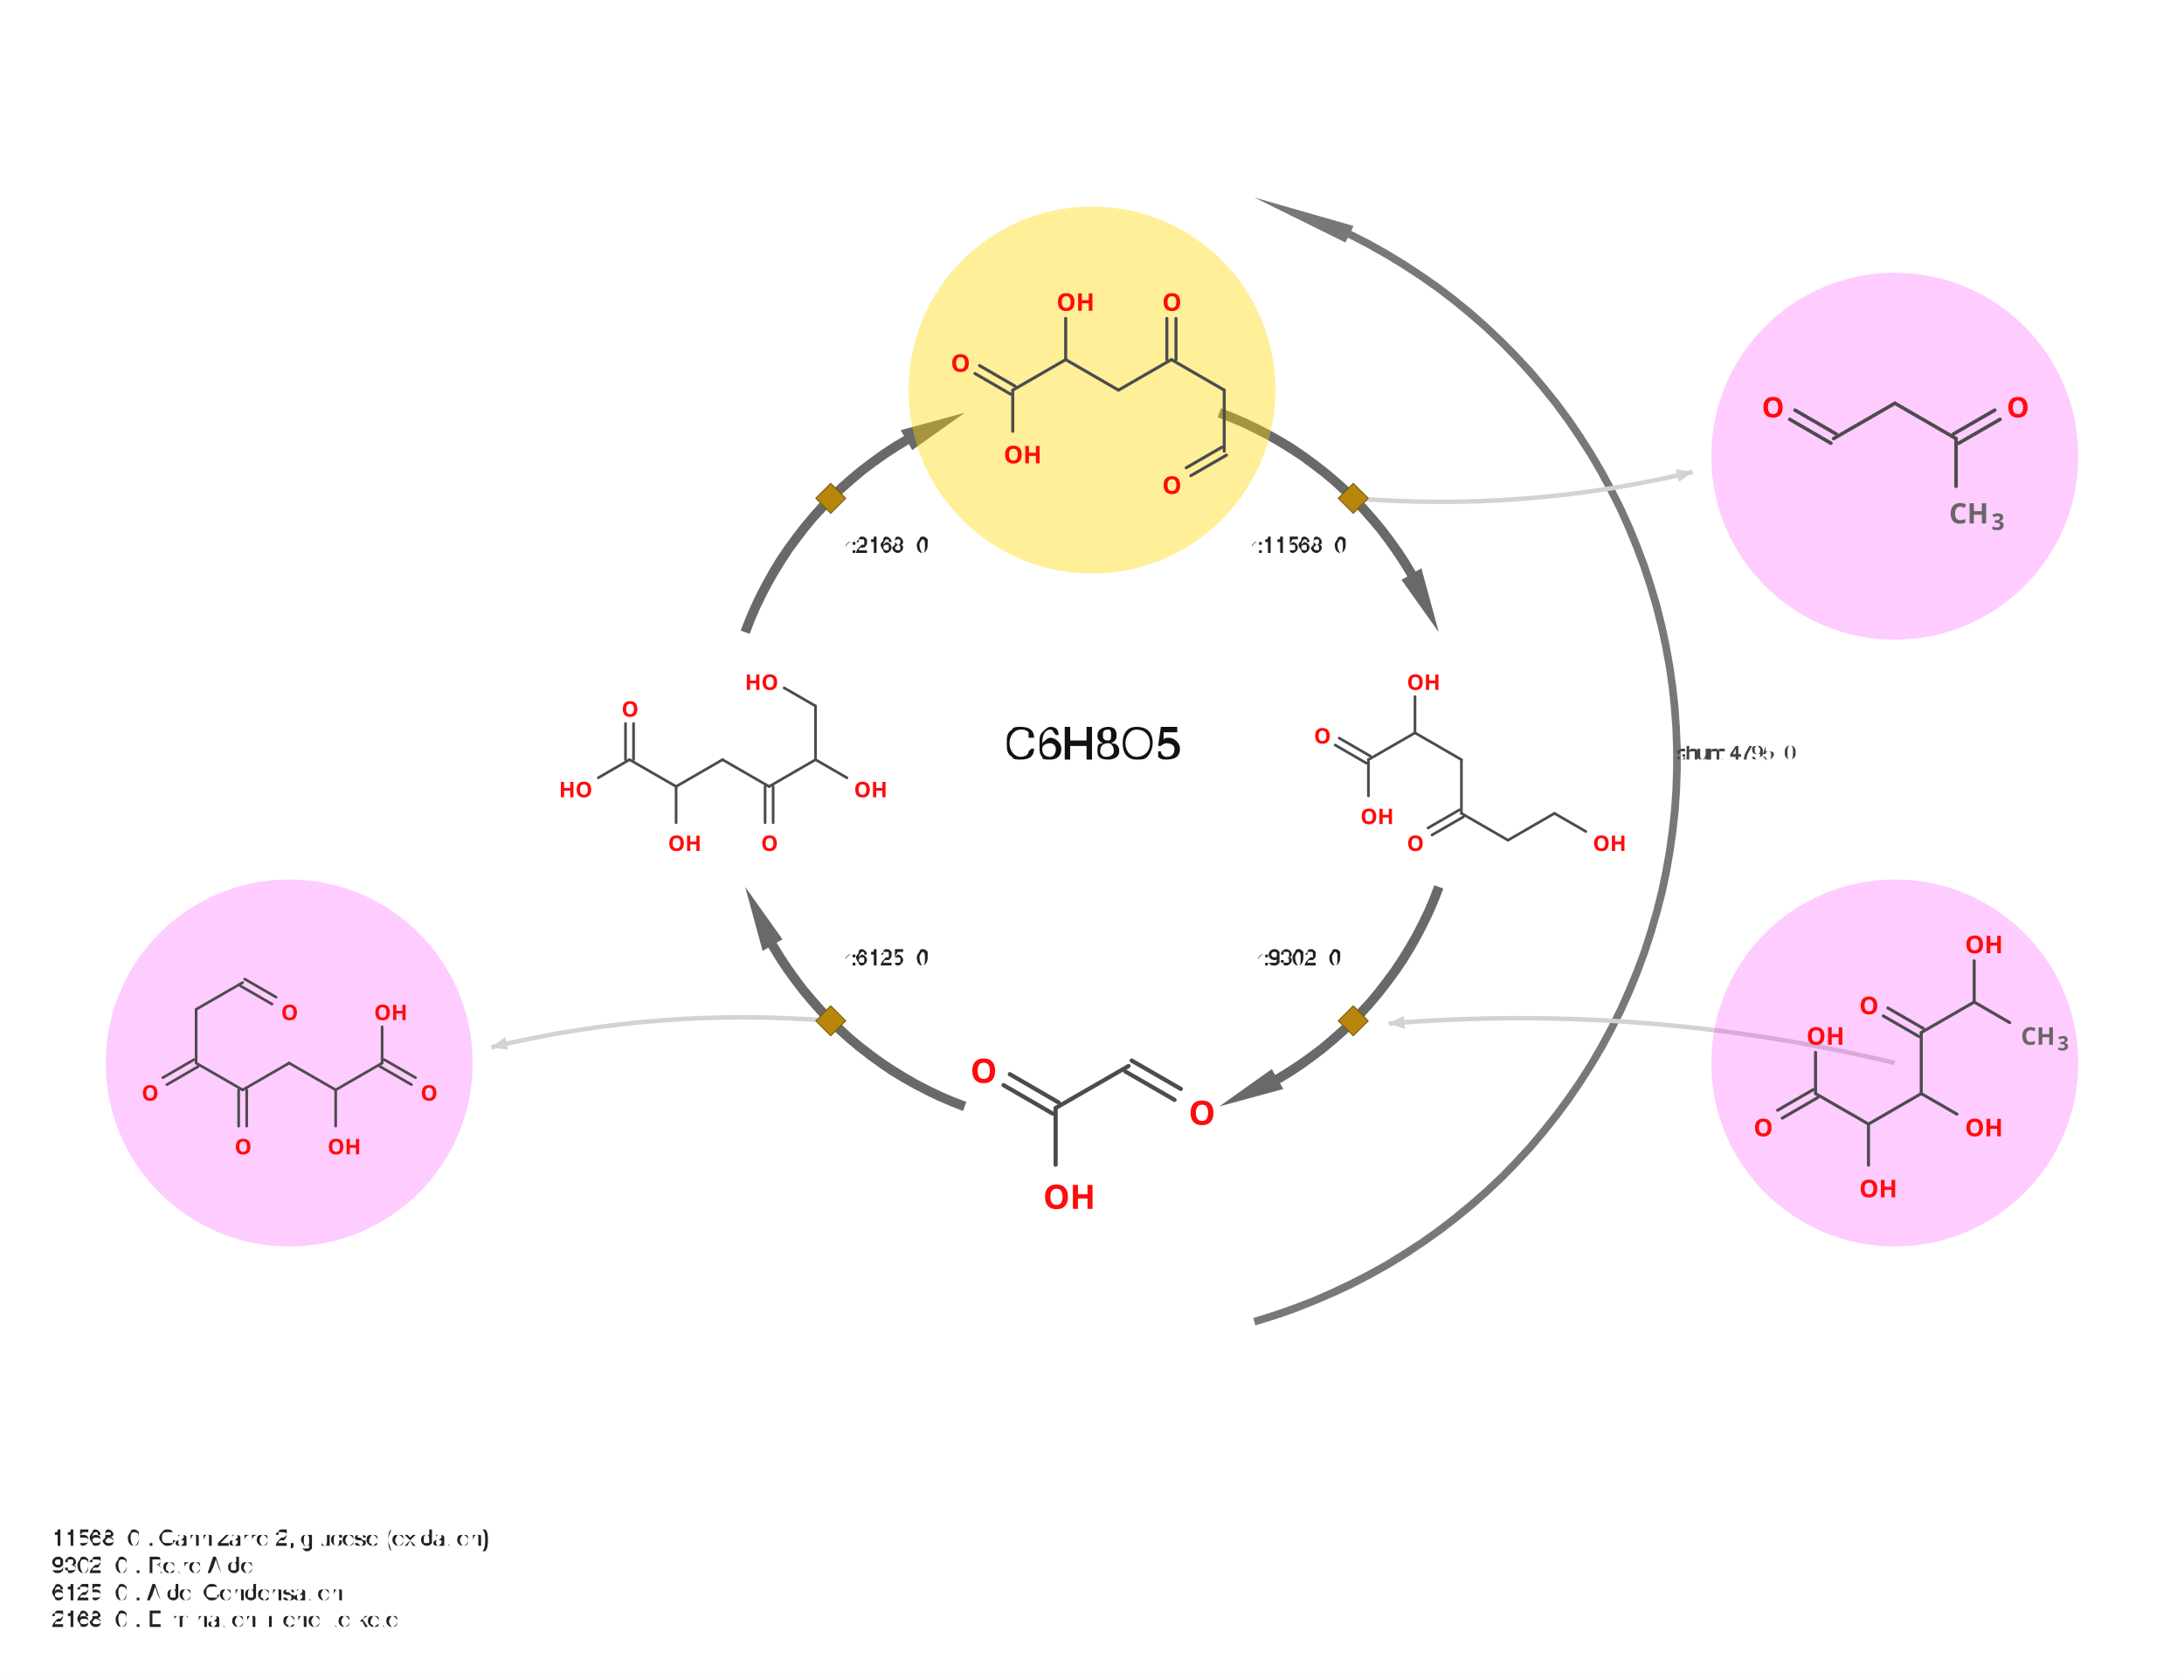
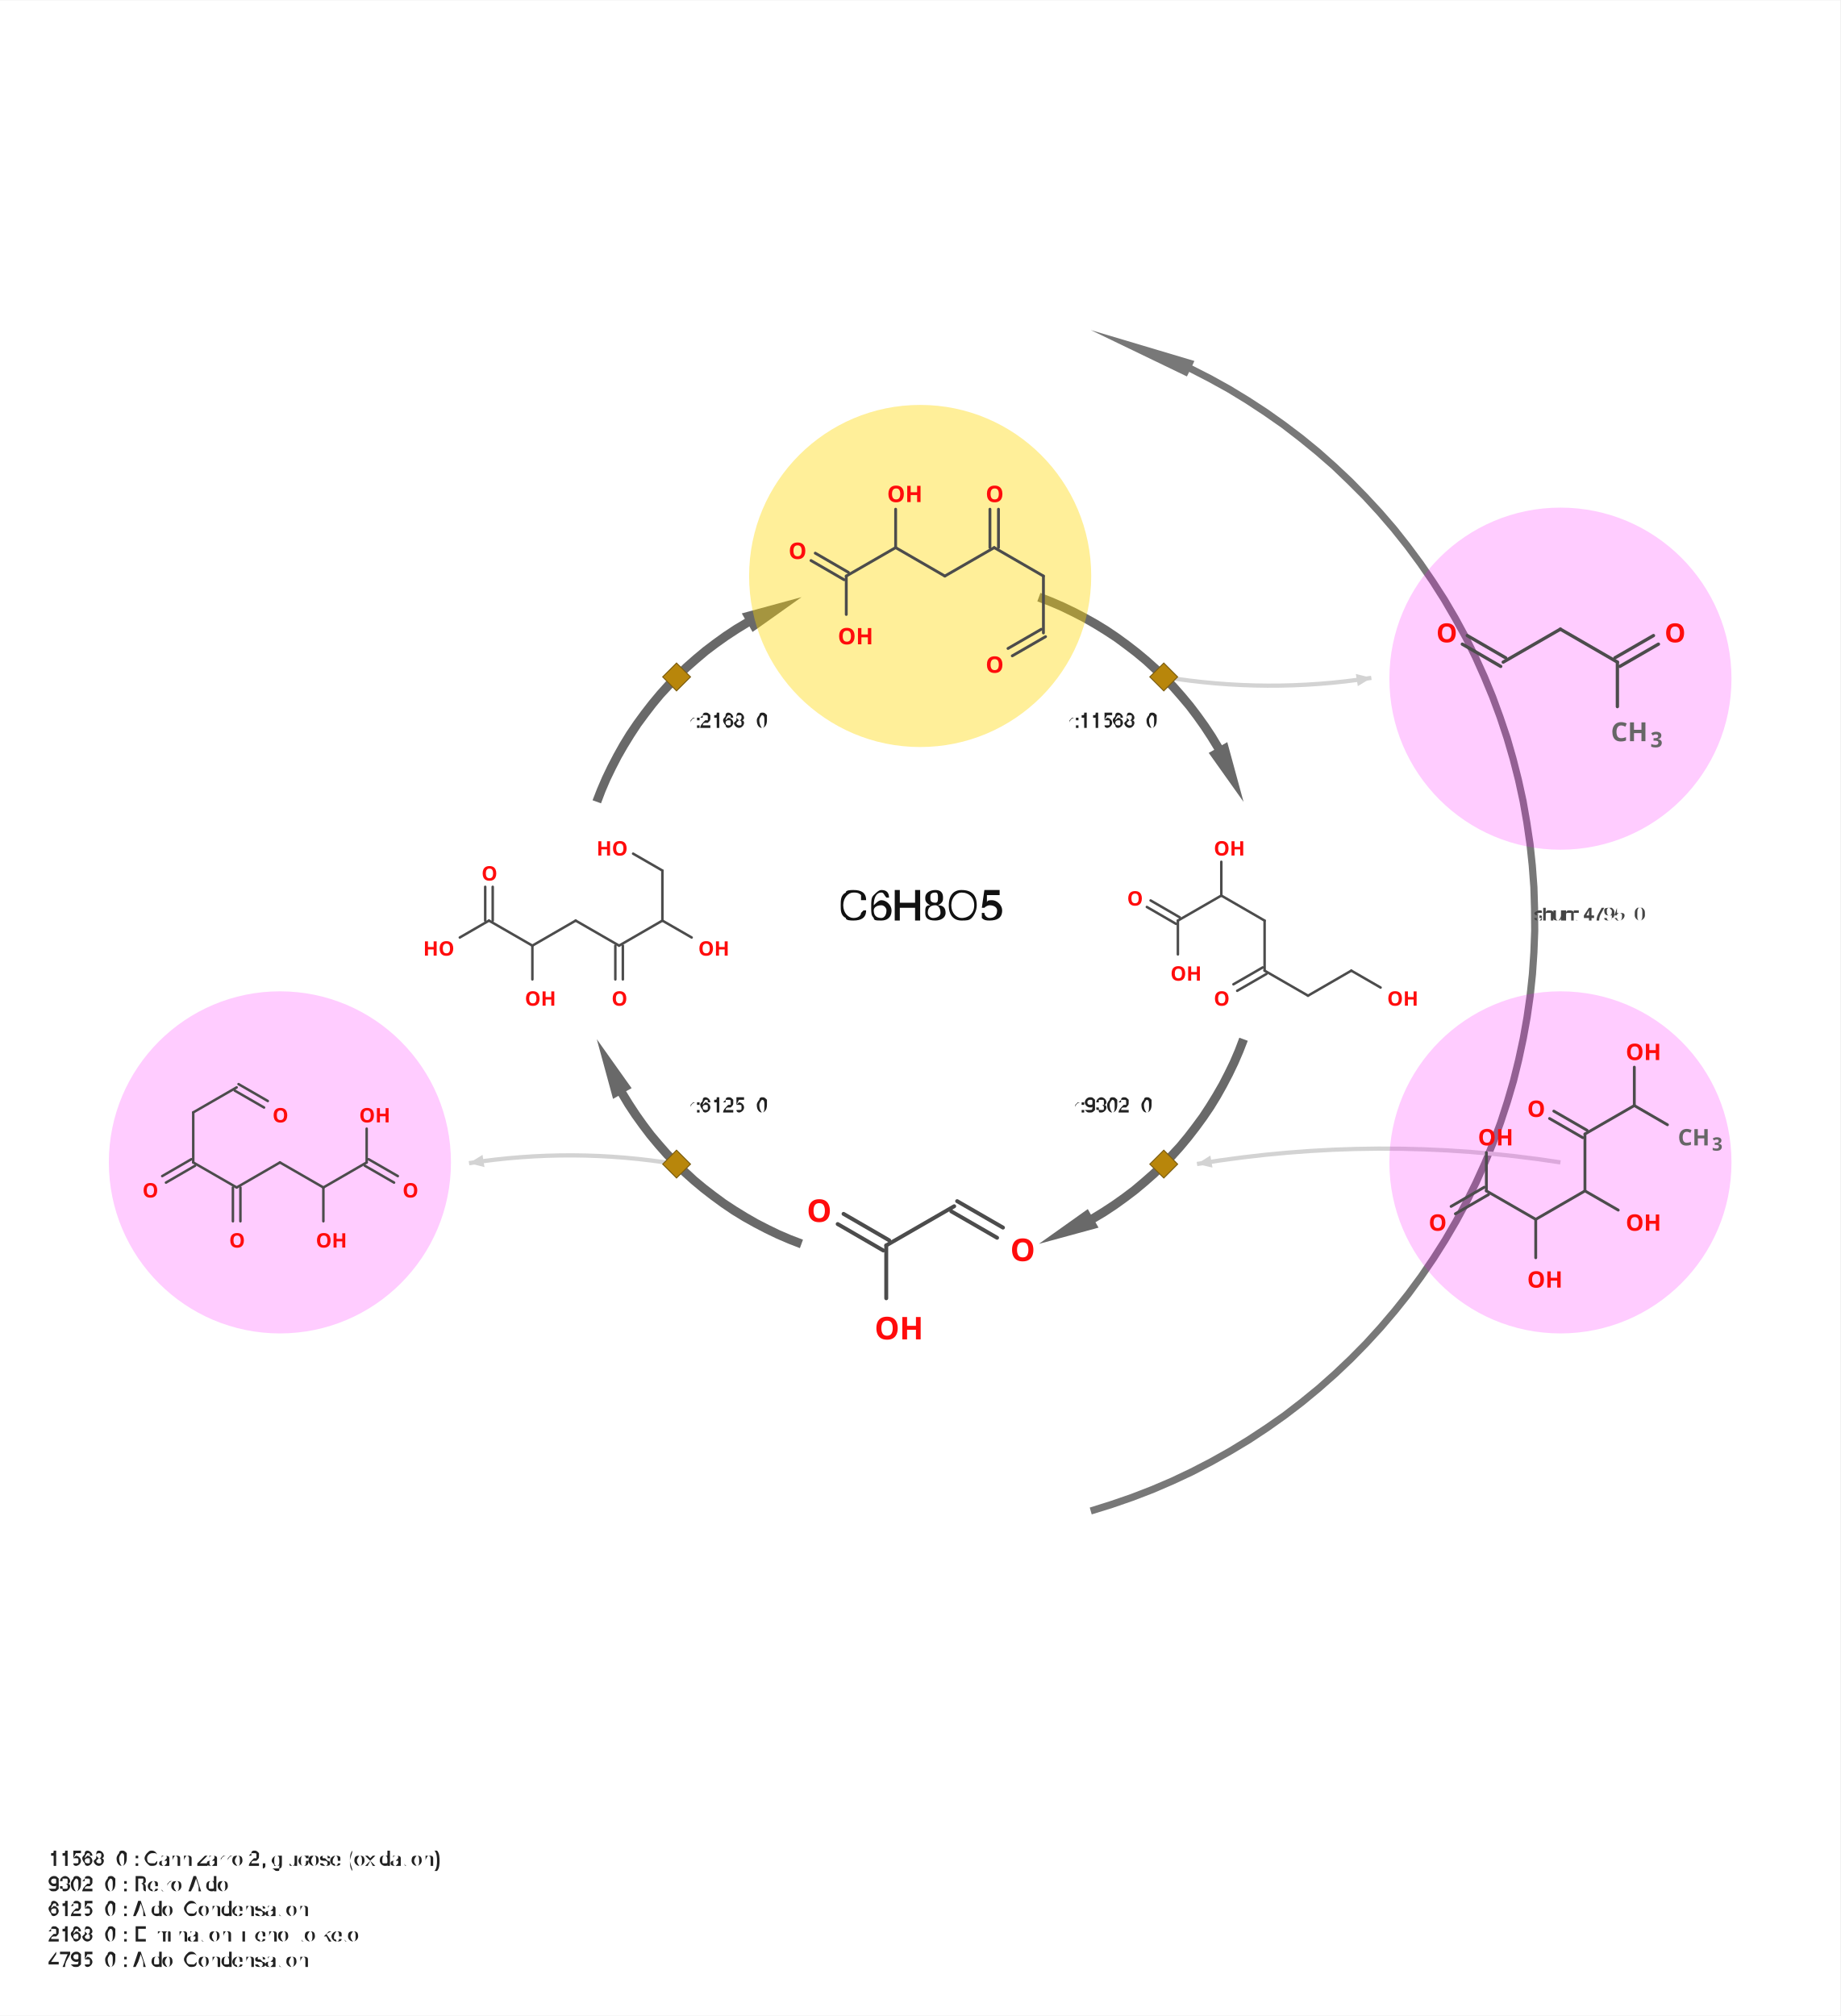
- <svg xmlns="http://www.w3.org/2000/svg" width="1100" height="846" viewBox="0 0 1100.00 846.05">
+ <svg xmlns="http://www.w3.org/2000/svg" width="1100" height="1205" viewBox="0 0 1100.00 1204.58">
  <rect width="100%" height="100%" fill="white" />
-   <g transform="scale(87.9215) translate(6.2556,4.3514)">
+   <g transform="scale(97.2801) translate(5.6538,5.6538)">
    <path d="M0.739,-2.013 L0.811,-1.985 L0.883,-1.954 L0.954,-1.92 L1.023,-1.884 L1.091,-1.846 L1.158,-1.805 L1.223,-1.761 L1.286,-1.715 L1.348,-1.667 L1.408,-1.617 L1.466,-1.565 L1.522,-1.51 L1.576,-1.454 L1.628,-1.395 L1.678,-1.335 L1.725,-1.273 L1.771,-1.209 L1.814,-1.144 L1.854,-1.077 L1.887,-1.096 L1.987,-0.729 L1.773,-1.03 L1.807,-1.049 L1.767,-1.114 L1.725,-1.178 L1.681,-1.24 L1.635,-1.301 L1.586,-1.359 L1.536,-1.416 L1.483,-1.471 L1.428,-1.524 L1.372,-1.576 L1.313,-1.625 L1.253,-1.671 L1.192,-1.716 L1.128,-1.758 L1.063,-1.798 L0.997,-1.836 L0.929,-1.871 L0.861,-1.904 L0.791,-1.934 L0.72,-1.961 Z" fill="#696969" opacity="1.0" stroke="none" stroke-width="0" />
    <path d="M2.013,0.739 L1.985,0.811 L1.954,0.883 L1.92,0.954 L1.884,1.023 L1.846,1.091 L1.805,1.158 L1.761,1.223 L1.715,1.286 L1.667,1.348 L1.617,1.408 L1.565,1.466 L1.51,1.522 L1.454,1.576 L1.395,1.628 L1.335,1.678 L1.273,1.725 L1.209,1.771 L1.144,1.814 L1.077,1.854 L1.096,1.887 L0.729,1.987 L1.03,1.773 L1.049,1.807 L1.114,1.767 L1.178,1.725 L1.24,1.681 L1.301,1.635 L1.359,1.586 L1.416,1.536 L1.471,1.483 L1.524,1.428 L1.576,1.372 L1.625,1.313 L1.671,1.253 L1.716,1.192 L1.758,1.128 L1.798,1.063 L1.836,0.997 L1.871,0.929 L1.904,0.861 L1.934,0.791 L1.961,0.72 Z" fill="#696969" opacity="1.0" stroke="none" stroke-width="0" />
    <path d="M-0.739,2.013 L-0.811,1.985 L-0.883,1.954 L-0.954,1.92 L-1.023,1.884 L-1.091,1.846 L-1.158,1.805 L-1.223,1.761 L-1.286,1.715 L-1.348,1.667 L-1.408,1.617 L-1.466,1.565 L-1.522,1.51 L-1.576,1.454 L-1.628,1.395 L-1.678,1.335 L-1.725,1.273 L-1.771,1.209 L-1.814,1.144 L-1.854,1.077 L-1.887,1.096 L-1.987,0.729 L-1.773,1.03 L-1.807,1.049 L-1.767,1.114 L-1.725,1.178 L-1.681,1.24 L-1.635,1.301 L-1.586,1.359 L-1.536,1.416 L-1.483,1.471 L-1.428,1.524 L-1.372,1.576 L-1.313,1.625 L-1.253,1.671 L-1.192,1.716 L-1.128,1.758 L-1.063,1.798 L-0.997,1.836 L-0.929,1.871 L-0.861,1.904 L-0.791,1.934 L-0.72,1.961 Z" fill="#696969" opacity="1.0" stroke="none" stroke-width="0" />
    <path d="M-2.013,-0.739 L-1.985,-0.811 L-1.954,-0.883 L-1.92,-0.954 L-1.884,-1.023 L-1.846,-1.091 L-1.805,-1.158 L-1.761,-1.223 L-1.715,-1.286 L-1.667,-1.348 L-1.617,-1.408 L-1.565,-1.466 L-1.51,-1.522 L-1.454,-1.576 L-1.395,-1.628 L-1.335,-1.678 L-1.273,-1.725 L-1.209,-1.771 L-1.144,-1.814 L-1.077,-1.854 L-1.096,-1.887 L-0.729,-1.987 L-1.03,-1.773 L-1.049,-1.807 L-1.114,-1.767 L-1.178,-1.725 L-1.24,-1.681 L-1.301,-1.635 L-1.359,-1.586 L-1.416,-1.536 L-1.471,-1.483 L-1.524,-1.428 L-1.576,-1.372 L-1.625,-1.313 L-1.671,-1.253 L-1.716,-1.192 L-1.758,-1.128 L-1.798,-1.063 L-1.836,-0.997 L-1.871,-0.929 L-1.904,-0.861 L-1.934,-0.791 L-1.961,-0.72 Z" fill="#696969" opacity="1.0" stroke="none" stroke-width="0" />
-     <path d="M0.936,3.241 L1.05,3.206 L1.163,3.167 L1.274,3.123 L1.384,3.076 L1.492,3.026 L1.598,2.971 L1.702,2.913 L1.804,2.851 L1.903,2.785 L2.001,2.716 L2.095,2.644 L2.188,2.568 L2.277,2.489 L2.364,2.407 L2.447,2.322 L2.528,2.234 L2.605,2.143 L2.679,2.05 L2.75,1.954 L2.817,1.855 L2.881,1.754 L2.942,1.651 L2.998,1.546 L3.051,1.44 L3.1,1.331 L3.145,1.22 L3.186,1.108 L3.223,0.995 L3.256,0.88 L3.286,0.765 L3.311,0.648 L3.331,0.531 L3.348,0.413 L3.361,0.294 L3.369,0.175 L3.373,0.056 L3.373,-0.064 L3.368,-0.183 L3.36,-0.302 L3.347,-0.42 L3.33,-0.538 L3.309,-0.656 L3.284,-0.772 L3.255,-0.888 L3.221,-1.002 L3.184,-1.116 L3.142,-1.228 L3.097,-1.338 L3.048,-1.446 L2.994,-1.553 L2.938,-1.658 L2.877,-1.761 L2.813,-1.862 L2.746,-1.96 L2.675,-2.056 L2.6,-2.149 L2.523,-2.24 L2.442,-2.327 L2.358,-2.412 L2.271,-2.494 L2.182,-2.573 L2.09,-2.648 L1.995,-2.721 L1.897,-2.789 L1.797,-2.855 L1.695,-2.917 L1.591,-2.975 L1.485,-3.029 L1.498,-3.057 L0.93,-3.22 L1.452,-2.962 L1.466,-2.99 L1.57,-2.936 L1.673,-2.878 L1.774,-2.817 L1.872,-2.753 L1.969,-2.685 L2.062,-2.614 L2.153,-2.539 L2.242,-2.462 L2.327,-2.381 L2.41,-2.297 L2.49,-2.21 L2.566,-2.121 L2.64,-2.029 L2.71,-1.934 L2.776,-1.837 L2.84,-1.738 L2.899,-1.637 L2.955,-1.533 L3.008,-1.428 L3.056,-1.32 L3.101,-1.211 L3.142,-1.101 L3.179,-0.989 L3.212,-0.876 L3.241,-0.762 L3.266,-0.647 L3.287,-0.531 L3.304,-0.415 L3.316,-0.298 L3.325,-0.18 L3.329,-0.063 L3.329,0.055 L3.325,0.173 L3.317,0.29 L3.304,0.407 L3.288,0.524 L3.267,0.64 L3.243,0.755 L3.214,0.869 L3.181,0.982 L3.145,1.094 L3.104,1.204 L3.059,1.313 L3.011,1.421 L2.959,1.526 L2.903,1.63 L2.844,1.732 L2.781,1.831 L2.714,1.928 L2.644,2.023 L2.571,2.115 L2.495,2.205 L2.415,2.292 L2.333,2.376 L2.247,2.457 L2.159,2.534 L2.068,2.609 L1.975,2.681 L1.879,2.749 L1.78,2.813 L1.68,2.875 L1.577,2.932 L1.472,2.986 L1.366,3.036 L1.258,3.083 L1.148,3.125 L1.037,3.164 L0.924,3.199 Z" fill="#696969" opacity="0.9" />
-     <text x="3.691" y="-0" font-family="Helvetica, Arial, sans-serif" font-size="0.113" text-anchor="middle" fill="#444" font-weight="normal">shunt 4795_0</text>
-     <path d="M1.497,-1.497 Q2.481,-1.417 3.441,-1.648" fill="none" stroke="#d3d3d3" stroke-width="0.026" />
-     <path d="M3.441,-1.648 L3.362,-1.59 L3.345,-1.663 Z" fill="#d3d3d3" />
-     <circle cx="4.599" cy="-1.738" r="1.051" fill="#ff00ff" fill-opacity="0.2" stroke="none" />
-     <svg x="3.493" y="-2.844" width="2.213" height="2.213" viewBox="0 0 100 100" preserveAspectRatio="xMidYMid meet">
+     <path d="M1.054,3.649 L1.183,3.609 L1.31,3.565 L1.435,3.517 L1.558,3.464 L1.68,3.407 L1.799,3.345 L1.916,3.279 L2.031,3.21 L2.143,3.136 L2.253,3.058 L2.359,2.977 L2.463,2.891 L2.564,2.802 L2.661,2.71 L2.755,2.614 L2.846,2.515 L2.933,2.413 L3.017,2.308 L3.096,2.2 L3.172,2.089 L3.244,1.975 L3.312,1.859 L3.376,1.741 L3.435,1.621 L3.49,1.498 L3.541,1.374 L3.587,1.248 L3.629,1.12 L3.667,0.991 L3.699,0.861 L3.727,0.73 L3.751,0.598 L3.77,0.465 L3.784,0.331 L3.793,0.197 L3.798,0.063 L3.797,-0.071 L3.793,-0.206 L3.783,-0.34 L3.769,-0.473 L3.749,-0.606 L3.726,-0.738 L3.697,-0.87 L3.664,-1 L3.627,-1.129 L3.584,-1.256 L3.538,-1.382 L3.487,-1.506 L3.431,-1.629 L3.372,-1.749 L3.308,-1.867 L3.24,-1.983 L3.167,-2.096 L3.091,-2.207 L3.011,-2.315 L2.928,-2.42 L2.84,-2.522 L2.749,-2.62 L2.655,-2.716 L2.557,-2.808 L2.457,-2.897 L2.353,-2.982 L2.246,-3.063 L2.136,-3.141 L2.024,-3.214 L1.909,-3.284 L1.792,-3.349 L1.672,-3.41 L1.685,-3.438 L1.048,-3.628 L1.639,-3.343 L1.653,-3.371 L1.771,-3.31 L1.887,-3.246 L2,-3.177 L2.111,-3.104 L2.22,-3.028 L2.325,-2.947 L2.428,-2.863 L2.528,-2.776 L2.624,-2.684 L2.718,-2.59 L2.808,-2.492 L2.894,-2.392 L2.977,-2.288 L3.056,-2.181 L3.131,-2.072 L3.202,-1.96 L3.269,-1.845 L3.333,-1.729 L3.392,-1.61 L3.446,-1.489 L3.497,-1.366 L3.543,-1.242 L3.585,-1.115 L3.622,-0.988 L3.655,-0.859 L3.683,-0.73 L3.706,-0.599 L3.725,-0.468 L3.739,-0.336 L3.749,-0.203 L3.753,-0.071 L3.754,0.062 L3.749,0.195 L3.74,0.327 L3.726,0.459 L3.707,0.591 L3.684,0.721 L3.656,0.851 L3.624,0.98 L3.587,1.107 L3.546,1.234 L3.5,1.358 L3.45,1.481 L3.395,1.602 L3.336,1.721 L3.273,1.838 L3.207,1.952 L3.135,2.065 L3.061,2.174 L2.982,2.281 L2.899,2.385 L2.813,2.486 L2.724,2.584 L2.63,2.679 L2.534,2.77 L2.435,2.858 L2.332,2.942 L2.227,3.023 L2.118,3.099 L2.007,3.172 L1.894,3.241 L1.778,3.306 L1.66,3.367 L1.54,3.424 L1.418,3.476 L1.294,3.524 L1.169,3.567 L1.042,3.607 Z" fill="#696969" opacity="0.9" />
+     <text x="4.116" y="-0" font-family="Helvetica, Arial, sans-serif" font-size="0.113" text-anchor="middle" fill="#444" font-weight="normal">shunt 4795_0</text>
+     <path d="M1.497,-1.497 Q2.134,-1.392 2.772,-1.491" fill="none" stroke="#d3d3d3" stroke-width="0.026" />
+     <path d="M2.772,-1.491 L2.689,-1.44 L2.677,-1.515 Z" fill="#d3d3d3" />
+     <circle cx="3.934" cy="-1.486" r="1.051" fill="#ff00ff" fill-opacity="0.2" stroke="none" />
+     <svg x="2.827" y="-2.593" width="2.213" height="2.213" viewBox="0 0 100 100" preserveAspectRatio="xMidYMid meet">
      <g transform="translate(0,0)">
        <svg width="100" height="100" x="0" y="0" viewBox="0 0 218.564 140" font-family="sans-serif" stroke="rgb(76,76,76)" stroke-width="2" stroke-linecap="round">
          <line x1="143.9" y1="87.0" x2="143.9" y2="60.0" opacity="1.0" stroke="rgb(76,76,76)" stroke-width="2.0" />
          <line x1="142.4" y1="57.4" x2="165.8" y2="43.9" opacity="1.0" stroke="rgb(76,76,76)" stroke-width="2.0" />
          <line x1="145.4" y1="62.6" x2="168.8" y2="49.1" opacity="1.0" stroke="rgb(76,76,76)" stroke-width="2.0" />
          <line x1="143.9" y1="60.0" x2="109.3" y2="40.0" opacity="1.0" stroke="rgb(76,76,76)" stroke-width="2.0" />
          <line x1="109.3" y1="40.0" x2="74.6" y2="60.0" opacity="1.0" stroke="rgb(76,76,76)" stroke-width="2.0" />
          <line x1="73.1" y1="62.6" x2="49.8" y2="49.1" opacity="1.0" stroke="rgb(76,76,76)" stroke-width="2.0" />
          <line x1="76.1" y1="57.4" x2="52.8" y2="43.9" opacity="1.0" stroke="rgb(76,76,76)" stroke-width="2.0" />
          <text x="139.923" y="108" fill="rgb(102,102,102)" stroke-width="0" font-weight="bold" font-size="16">CH</text>
          <text x="163.923" y="111.68" fill="rgb(102,102,102)" stroke-width="0" font-weight="bold" font-size="13">3</text>
          <text x="172.564" y="48" fill="rgb(255,12,12)" stroke-width="0" font-weight="bold" font-size="16">O</text>
          <text x="34" y="48" fill="rgb(255,12,12)" stroke-width="0" font-weight="bold" font-size="16">O</text>
        </svg>
      </g>
      <text font-size="18" fill="gray" font-family="sans-serif" x="10" y="20" />
    </svg>
-     <path d="M4.599,1.738 Q3.168,1.393 1.7,1.512" fill="none" stroke="#d3d3d3" stroke-width="0.026" />
-     <path d="M1.7,1.512 L1.787,1.468 L1.793,1.543 Z" fill="#d3d3d3" />
-     <circle cx="4.599" cy="1.738" r="1.051" fill="#ff00ff" fill-opacity="0.2" stroke="none" />
-     <svg x="3.493" y="0.632" width="2.213" height="2.213" viewBox="0 0 100 100" preserveAspectRatio="xMidYMid meet">
+     <path d="M3.934,1.486 Q2.816,1.312 1.701,1.496" fill="none" stroke="#d3d3d3" stroke-width="0.026" />
+     <path d="M1.701,1.496 L1.783,1.444 L1.796,1.518 Z" fill="#d3d3d3" />
+     <circle cx="3.934" cy="1.486" r="1.051" fill="#ff00ff" fill-opacity="0.2" stroke="none" />
+     <svg x="2.827" y="0.38" width="2.213" height="2.213" viewBox="0 0 100 100" preserveAspectRatio="xMidYMid meet">
      <g transform="translate(0,0)">
        <svg width="100" height="100" x="0" y="0" viewBox="0 0 253.205 240" font-family="sans-serif" stroke="rgb(76,76,76)" stroke-width="2" stroke-linecap="round">
          <line x1="201.9" y1="93.5" x2="178.6" y2="80.0" opacity="1.0" stroke="rgb(76,76,76)" stroke-width="2.0" />
          <line x1="178.6" y1="80.0" x2="178.6" y2="53.0" opacity="1.0" stroke="rgb(76,76,76)" stroke-width="2.0" />
          <line x1="178.6" y1="80.0" x2="143.9" y2="100.0" opacity="1.0" stroke="rgb(76,76,76)" stroke-width="2.0" />
          <line x1="142.4" y1="102.6" x2="119.0" y2="89.1" opacity="1.0" stroke="rgb(76,76,76)" stroke-width="2.0" />
          <line x1="145.4" y1="97.4" x2="122.0" y2="83.9" opacity="1.0" stroke="rgb(76,76,76)" stroke-width="2.0" />
          <line x1="143.9" y1="100.0" x2="143.9" y2="140.0" opacity="1.0" stroke="rgb(76,76,76)" stroke-width="2.0" />
          <line x1="143.9" y1="140.0" x2="167.3" y2="153.5" opacity="1.0" stroke="rgb(76,76,76)" stroke-width="2.0" />
          <line x1="143.9" y1="140.0" x2="109.3" y2="160.0" opacity="1.0" stroke="rgb(76,76,76)" stroke-width="2.0" />
          <line x1="109.3" y1="160.0" x2="109.3" y2="187.0" opacity="1.0" stroke="rgb(76,76,76)" stroke-width="2.0" />
          <line x1="109.3" y1="160.0" x2="74.6" y2="140.0" opacity="1.0" stroke="rgb(76,76,76)" stroke-width="2.0" />
          <line x1="76.1" y1="142.6" x2="52.8" y2="156.1" opacity="1.0" stroke="rgb(76,76,76)" stroke-width="2.0" />
          <line x1="73.1" y1="137.4" x2="49.8" y2="150.9" opacity="1.0" stroke="rgb(76,76,76)" stroke-width="2.0" />
          <line x1="74.6" y1="140.0" x2="74.6" y2="113.0" opacity="1.0" stroke="rgb(76,76,76)" stroke-width="2.0" />
          <text x="209.205" y="108" fill="rgb(102,102,102)" stroke-width="0" font-weight="bold" font-size="16">CH</text>
          <text x="233.205" y="111.68" fill="rgb(102,102,102)" stroke-width="0" font-weight="bold" font-size="13">3</text>
          <text x="172.564" y="48" fill="rgb(255,12,12)" stroke-width="0" font-weight="bold" font-size="16">OH</text>
          <text x="103.282" y="88" fill="rgb(255,12,12)" stroke-width="0" font-weight="bold" font-size="16">O</text>
          <text x="172.564" y="168" fill="rgb(255,12,12)" stroke-width="0" font-weight="bold" font-size="16">OH</text>
          <text x="103.282" y="208" fill="rgb(255,12,12)" stroke-width="0" font-weight="bold" font-size="16">OH</text>
          <text x="34" y="168" fill="rgb(255,12,12)" stroke-width="0" font-weight="bold" font-size="16">O</text>
          <text x="68.641" y="108" fill="rgb(255,12,12)" stroke-width="0" font-weight="bold" font-size="16">OH</text>
        </svg>
      </g>
      <text font-size="18" fill="gray" font-family="sans-serif" x="10" y="20" />
    </svg>
-     <path d="M-1.497,1.497 Q-2.481,1.417 -3.441,1.648" fill="none" stroke="#d3d3d3" stroke-width="0.026" />
-     <path d="M-3.441,1.648 L-3.362,1.59 L-3.345,1.663 Z" fill="#d3d3d3" />
-     <circle cx="-4.599" cy="1.738" r="1.051" fill="#ff00ff" fill-opacity="0.2" stroke="none" />
-     <svg x="-5.706" y="0.632" width="2.213" height="2.213" viewBox="0 0 100 100" preserveAspectRatio="xMidYMid meet">
+     <path d="M-1.497,1.497 Q-2.134,1.392 -2.772,1.491" fill="none" stroke="#d3d3d3" stroke-width="0.026" />
+     <path d="M-2.772,1.491 L-2.689,1.44 L-2.677,1.515 Z" fill="#d3d3d3" />
+     <circle cx="-3.934" cy="1.486" r="1.051" fill="#ff00ff" fill-opacity="0.2" stroke="none" />
+     <svg x="-5.04" y="0.38" width="2.213" height="2.213" viewBox="0 0 100 100" preserveAspectRatio="xMidYMid meet">
      <g transform="translate(0,0)">
        <svg width="100" height="100" x="0" y="0" viewBox="0 0 287.846 200" font-family="sans-serif" stroke="rgb(76,76,76)" stroke-width="2" stroke-linecap="round">
          <line x1="131.2" y1="56.1" x2="107.8" y2="42.6" opacity="1.0" stroke="rgb(76,76,76)" stroke-width="2.0" />
          <line x1="134.2" y1="50.9" x2="110.8" y2="37.4" opacity="1.0" stroke="rgb(76,76,76)" stroke-width="2.0" />
          <line x1="109.3" y1="40.0" x2="74.6" y2="60.0" opacity="1.0" stroke="rgb(76,76,76)" stroke-width="2.0" />
          <line x1="74.6" y1="60.0" x2="74.6" y2="100.0" opacity="1.0" stroke="rgb(76,76,76)" stroke-width="2.0" />
          <line x1="76.1" y1="102.6" x2="52.8" y2="116.1" opacity="1.0" stroke="rgb(76,76,76)" stroke-width="2.0" />
          <line x1="73.1" y1="97.4" x2="49.8" y2="110.9" opacity="1.0" stroke="rgb(76,76,76)" stroke-width="2.0" />
          <line x1="74.6" y1="100.0" x2="109.3" y2="120.0" opacity="1.0" stroke="rgb(76,76,76)" stroke-width="2.0" />
          <line x1="112.3" y1="120.0" x2="112.3" y2="147.0" opacity="1.0" stroke="rgb(76,76,76)" stroke-width="2.0" />
          <line x1="106.3" y1="120.0" x2="106.3" y2="147.0" opacity="1.0" stroke="rgb(76,76,76)" stroke-width="2.0" />
          <line x1="109.3" y1="120.0" x2="143.9" y2="100.0" opacity="1.0" stroke="rgb(76,76,76)" stroke-width="2.0" />
          <line x1="143.9" y1="100.0" x2="178.6" y2="120.0" opacity="1.0" stroke="rgb(76,76,76)" stroke-width="2.0" />
          <line x1="178.6" y1="120.0" x2="178.6" y2="147.0" opacity="1.0" stroke="rgb(76,76,76)" stroke-width="2.0" />
          <line x1="178.6" y1="120.0" x2="213.2" y2="100.0" opacity="1.0" stroke="rgb(76,76,76)" stroke-width="2.0" />
          <line x1="214.7" y1="97.4" x2="238.1" y2="110.9" opacity="1.0" stroke="rgb(76,76,76)" stroke-width="2.0" />
          <line x1="211.7" y1="102.6" x2="235.1" y2="116.1" opacity="1.0" stroke="rgb(76,76,76)" stroke-width="2.0" />
          <line x1="213.2" y1="100.0" x2="213.2" y2="73.0" opacity="1.0" stroke="rgb(76,76,76)" stroke-width="2.0" />
          <text x="137.923" y="68" fill="rgb(255,12,12)" stroke-width="0" font-weight="bold" font-size="16">O</text>
          <text x="34" y="128" fill="rgb(255,12,12)" stroke-width="0" font-weight="bold" font-size="16">O</text>
          <text x="103.282" y="168" fill="rgb(255,12,12)" stroke-width="0" font-weight="bold" font-size="16">O</text>
          <text x="172.564" y="168" fill="rgb(255,12,12)" stroke-width="0" font-weight="bold" font-size="16">OH</text>
          <text x="241.846" y="128" fill="rgb(255,12,12)" stroke-width="0" font-weight="bold" font-size="16">O</text>
          <text x="207.205" y="68" fill="rgb(255,12,12)" stroke-width="0" font-weight="bold" font-size="16">OH</text>
        </svg>
      </g>
      <text font-size="18" fill="gray" font-family="sans-serif" x="10" y="20" />
    </svg>
    <circle cx="0" cy="-2.117" r="1.051" fill="#ffd700" fill-opacity="0.4" stroke="none" />
    <svg x="-1.106" y="-3.223" width="2.213" height="2.213" viewBox="0 0 100 100" preserveAspectRatio="xMidYMid meet">
      <g transform="translate(0,0)">
        <svg width="100" height="100" x="0" y="0" viewBox="0 0 253.205 200" font-family="sans-serif" stroke="rgb(76,76,76)" stroke-width="2" stroke-linecap="round">
          <line x1="188.3" y1="150.9" x2="211.7" y2="137.4" opacity="1.0" stroke="rgb(76,76,76)" stroke-width="2.0" />
          <line x1="191.3" y1="156.1" x2="214.7" y2="142.6" opacity="1.0" stroke="rgb(76,76,76)" stroke-width="2.0" />
          <line x1="213.2" y1="140.0" x2="213.2" y2="100.0" opacity="1.0" stroke="rgb(76,76,76)" stroke-width="2.0" />
          <line x1="213.2" y1="100.0" x2="178.6" y2="80.0" opacity="1.0" stroke="rgb(76,76,76)" stroke-width="2.0" />
          <line x1="175.6" y1="80.0" x2="175.6" y2="53.0" opacity="1.0" stroke="rgb(76,76,76)" stroke-width="2.0" />
          <line x1="181.6" y1="80.0" x2="181.6" y2="53.0" opacity="1.0" stroke="rgb(76,76,76)" stroke-width="2.0" />
          <line x1="178.6" y1="80.0" x2="143.9" y2="100.0" opacity="1.0" stroke="rgb(76,76,76)" stroke-width="2.0" />
          <line x1="143.9" y1="100.0" x2="109.3" y2="80.0" opacity="1.0" stroke="rgb(76,76,76)" stroke-width="2.0" />
          <line x1="109.3" y1="80.0" x2="109.3" y2="53.0" opacity="1.0" stroke="rgb(76,76,76)" stroke-width="2.0" />
          <line x1="109.3" y1="80.0" x2="74.6" y2="100.0" opacity="1.0" stroke="rgb(76,76,76)" stroke-width="2.0" />
          <line x1="73.1" y1="102.6" x2="49.8" y2="89.1" opacity="1.0" stroke="rgb(76,76,76)" stroke-width="2.0" />
          <line x1="76.1" y1="97.4" x2="52.8" y2="83.9" opacity="1.0" stroke="rgb(76,76,76)" stroke-width="2.0" />
          <line x1="74.6" y1="100.0" x2="74.6" y2="127.0" opacity="1.0" stroke="rgb(76,76,76)" stroke-width="2.0" />
          <text x="172.564" y="168" fill="rgb(255,12,12)" stroke-width="0" font-weight="bold" font-size="16">O</text>
          <text x="172.564" y="48" fill="rgb(255,12,12)" stroke-width="0" font-weight="bold" font-size="16">O</text>
          <text x="103.282" y="48" fill="rgb(255,12,12)" stroke-width="0" font-weight="bold" font-size="16">OH</text>
          <text x="34" y="88" fill="rgb(255,12,12)" stroke-width="0" font-weight="bold" font-size="16">O</text>
          <text x="68.641" y="148" fill="rgb(255,12,12)" stroke-width="0" font-weight="bold" font-size="16">OH</text>
        </svg>
      </g>
      <text font-size="18" fill="gray" font-family="sans-serif" x="10" y="20" />
    </svg>
    <path d="M1.582,-1.497 L1.497,-1.582 L1.411,-1.497 L1.497,-1.411 Z" fill="#b8860b" stroke="#7a5c10" stroke-width="0.006" />
    <text x="1.182" y="-1.182" font-family="Helvetica, Arial, sans-serif" font-size="0.125" text-anchor="middle" fill="#222" font-weight="normal">r:11568_0</text>
    <svg x="1.01" y="-1.106" width="2.213" height="2.213" viewBox="0 0 100 100" preserveAspectRatio="xMidYMid meet">
      <g transform="translate(0,0)">
        <svg width="100" height="100" x="0" y="0" viewBox="0 0 287.846 200" font-family="sans-serif" stroke="rgb(76,76,76)" stroke-width="2" stroke-linecap="round">
          <line x1="119.0" y1="150.9" x2="142.4" y2="137.4" opacity="1.0" stroke="rgb(76,76,76)" stroke-width="2.0" />
          <line x1="122.0" y1="156.1" x2="145.4" y2="142.6" opacity="1.0" stroke="rgb(76,76,76)" stroke-width="2.0" />
          <line x1="143.9" y1="140.0" x2="178.6" y2="160.0" opacity="1.0" stroke="rgb(76,76,76)" stroke-width="2.0" />
          <line x1="178.6" y1="160.0" x2="213.2" y2="140.0" opacity="1.0" stroke="rgb(76,76,76)" stroke-width="2.0" />
          <line x1="213.2" y1="140.0" x2="236.6" y2="153.5" opacity="1.0" stroke="rgb(76,76,76)" stroke-width="2.0" />
          <line x1="143.9" y1="140.0" x2="143.9" y2="100.0" opacity="1.0" stroke="rgb(76,76,76)" stroke-width="2.0" />
          <line x1="143.9" y1="100.0" x2="109.3" y2="80.0" opacity="1.0" stroke="rgb(76,76,76)" stroke-width="2.0" />
          <line x1="109.3" y1="80.0" x2="109.3" y2="53.0" opacity="1.0" stroke="rgb(76,76,76)" stroke-width="2.0" />
          <line x1="109.3" y1="80.0" x2="74.6" y2="100.0" opacity="1.0" stroke="rgb(76,76,76)" stroke-width="2.0" />
          <line x1="73.1" y1="102.6" x2="49.8" y2="89.1" opacity="1.0" stroke="rgb(76,76,76)" stroke-width="2.0" />
          <line x1="76.1" y1="97.4" x2="52.8" y2="83.9" opacity="1.0" stroke="rgb(76,76,76)" stroke-width="2.0" />
          <line x1="74.6" y1="100.0" x2="74.6" y2="127.0" opacity="1.0" stroke="rgb(76,76,76)" stroke-width="2.0" />
          <text x="103.282" y="168" fill="rgb(255,12,12)" stroke-width="0" font-weight="bold" font-size="16">O</text>
          <text x="241.846" y="168" fill="rgb(255,12,12)" stroke-width="0" font-weight="bold" font-size="16">OH</text>
          <text x="103.282" y="48" fill="rgb(255,12,12)" stroke-width="0" font-weight="bold" font-size="16">OH</text>
          <text x="34" y="88" fill="rgb(255,12,12)" stroke-width="0" font-weight="bold" font-size="16">O</text>
          <text x="68.641" y="148" fill="rgb(255,12,12)" stroke-width="0" font-weight="bold" font-size="16">OH</text>
        </svg>
      </g>
      <text font-size="18" fill="gray" font-family="sans-serif" x="10" y="20" />
    </svg>
    <path d="M1.497,1.582 L1.582,1.497 L1.497,1.411 L1.411,1.497 Z" fill="#b8860b" stroke="#7a5c10" stroke-width="0.006" />
    <text x="1.182" y="1.182" font-family="Helvetica, Arial, sans-serif" font-size="0.125" text-anchor="middle" fill="#222" font-weight="normal">r:9302_0</text>
    <svg x="-1.106" y="1.01" width="2.213" height="2.213" viewBox="0 0 100 100" preserveAspectRatio="xMidYMid meet">
      <g transform="translate(0,0)">
        <svg width="100" height="100" x="0" y="0" viewBox="0 0 183.923 140" font-family="sans-serif" stroke="rgb(76,76,76)" stroke-width="2" stroke-linecap="round">
          <line x1="131.2" y1="56.1" x2="107.8" y2="42.6" opacity="1.0" stroke="rgb(76,76,76)" stroke-width="2.0" />
          <line x1="134.2" y1="50.9" x2="110.8" y2="37.4" opacity="1.0" stroke="rgb(76,76,76)" stroke-width="2.0" />
          <line x1="109.3" y1="40.0" x2="74.6" y2="60.0" opacity="1.0" stroke="rgb(76,76,76)" stroke-width="2.0" />
          <line x1="73.1" y1="62.6" x2="49.8" y2="49.1" opacity="1.0" stroke="rgb(76,76,76)" stroke-width="2.0" />
          <line x1="76.1" y1="57.4" x2="52.8" y2="43.9" opacity="1.0" stroke="rgb(76,76,76)" stroke-width="2.0" />
          <line x1="74.6" y1="60.0" x2="74.6" y2="87.0" opacity="1.0" stroke="rgb(76,76,76)" stroke-width="2.0" />
          <text x="137.923" y="68" fill="rgb(255,12,12)" stroke-width="0" font-weight="bold" font-size="16">O</text>
          <text x="34" y="48" fill="rgb(255,12,12)" stroke-width="0" font-weight="bold" font-size="16">O</text>
          <text x="68.641" y="108" fill="rgb(255,12,12)" stroke-width="0" font-weight="bold" font-size="16">OH</text>
        </svg>
      </g>
      <text font-size="18" fill="gray" font-family="sans-serif" x="10" y="20" />
    </svg>
    <path d="M-1.582,1.497 L-1.497,1.582 L-1.411,1.497 L-1.497,1.411 Z" fill="#b8860b" stroke="#7a5c10" stroke-width="0.006" />
    <text x="-1.182" y="1.182" font-family="Helvetica, Arial, sans-serif" font-size="0.125" text-anchor="middle" fill="#222" font-weight="normal">r:6125_0</text>
    <svg x="-3.223" y="-1.106" width="2.213" height="2.213" viewBox="0 0 100 100" preserveAspectRatio="xMidYMid meet">
      <g transform="translate(0,0)">
        <svg width="100" height="100" x="0" y="0" viewBox="0 0 287.846 200" font-family="sans-serif" stroke="rgb(76,76,76)" stroke-width="2" stroke-linecap="round">
          <line x1="77.6" y1="73.0" x2="77.6" y2="100.0" opacity="1.0" stroke="rgb(76,76,76)" stroke-width="2.0" />
          <line x1="71.6" y1="73.0" x2="71.6" y2="100.0" opacity="1.0" stroke="rgb(76,76,76)" stroke-width="2.0" />
          <line x1="74.6" y1="100.0" x2="51.3" y2="113.5" opacity="1.0" stroke="rgb(76,76,76)" stroke-width="2.0" />
          <line x1="74.6" y1="100.0" x2="109.3" y2="120.0" opacity="1.0" stroke="rgb(76,76,76)" stroke-width="2.0" />
          <line x1="109.3" y1="120.0" x2="109.3" y2="147.0" opacity="1.0" stroke="rgb(76,76,76)" stroke-width="2.0" />
          <line x1="109.3" y1="120.0" x2="143.9" y2="100.0" opacity="1.0" stroke="rgb(76,76,76)" stroke-width="2.0" />
          <line x1="143.9" y1="100.0" x2="178.6" y2="120.0" opacity="1.0" stroke="rgb(76,76,76)" stroke-width="2.0" />
          <line x1="181.6" y1="120.0" x2="181.6" y2="147.0" opacity="1.0" stroke="rgb(76,76,76)" stroke-width="2.0" />
          <line x1="175.6" y1="120.0" x2="175.6" y2="147.0" opacity="1.0" stroke="rgb(76,76,76)" stroke-width="2.0" />
          <line x1="178.6" y1="120.0" x2="213.2" y2="100.0" opacity="1.0" stroke="rgb(76,76,76)" stroke-width="2.0" />
          <line x1="213.2" y1="100.0" x2="236.6" y2="113.5" opacity="1.0" stroke="rgb(76,76,76)" stroke-width="2.0" />
          <line x1="213.2" y1="100.0" x2="213.2" y2="60.0" opacity="1.0" stroke="rgb(76,76,76)" stroke-width="2.0" />
          <line x1="213.2" y1="60.0" x2="189.8" y2="46.5" opacity="1.0" stroke="rgb(76,76,76)" stroke-width="2.0" />
          <text x="68.641" y="68" fill="rgb(255,12,12)" stroke-width="0" font-weight="bold" font-size="16">O</text>
          <text x="22" y="128" fill="rgb(255,12,12)" stroke-width="0" font-weight="bold" font-size="16">HO</text>
          <text x="103.282" y="168" fill="rgb(255,12,12)" stroke-width="0" font-weight="bold" font-size="16">OH</text>
          <text x="172.564" y="168" fill="rgb(255,12,12)" stroke-width="0" font-weight="bold" font-size="16">O</text>
          <text x="241.846" y="128" fill="rgb(255,12,12)" stroke-width="0" font-weight="bold" font-size="16">OH</text>
          <text x="160.564" y="48" fill="rgb(255,12,12)" stroke-width="0" font-weight="bold" font-size="16">HO</text>
        </svg>
      </g>
      <text font-size="18" fill="gray" font-family="sans-serif" x="10" y="20" />
    </svg>
    <path d="M-1.497,-1.582 L-1.582,-1.497 L-1.497,-1.411 L-1.411,-1.497 Z" fill="#b8860b" stroke="#7a5c10" stroke-width="0.006" />
    <text x="-1.182" y="-1.182" font-family="Helvetica, Arial, sans-serif" font-size="0.125" text-anchor="middle" fill="#222" font-weight="normal">r:2168_0</text>
    <text x="0" y="-0" font-family="Helvetica, Arial, sans-serif" font-size="0.26" text-anchor="middle" fill="#111" font-weight="normal">C6H8O5</text>
-     <text x="-5.956" y="4.506" font-family="Helvetica, Arial, sans-serif" font-size="0.13" text-anchor="start" fill="#222" font-weight="normal">11568_0  :  Cannizarro 2, glucose (oxidation)</text>
-     <text x="-5.956" y="4.661" font-family="Helvetica, Arial, sans-serif" font-size="0.13" text-anchor="start" fill="#222" font-weight="normal">9302_0  :  Retro Aldol</text>
-     <text x="-5.956" y="4.816" font-family="Helvetica, Arial, sans-serif" font-size="0.13" text-anchor="start" fill="#222" font-weight="normal">6125_0  :  Aldol Condensation</text>
-     <text x="-5.956" y="4.971" font-family="Helvetica, Arial, sans-serif" font-size="0.13" text-anchor="start" fill="#222" font-weight="normal">2168_0  :  Elimination + enol to keto</text>
+     <text x="-5.354" y="5.809" font-family="Helvetica, Arial, sans-serif" font-size="0.125" text-anchor="start" fill="#222" font-weight="normal">11568_0  :  Cannizarro 2, glucose (oxidation)</text>
+     <text x="-5.354" y="5.964" font-family="Helvetica, Arial, sans-serif" font-size="0.125" text-anchor="start" fill="#222" font-weight="normal">9302_0  :  Retro Aldol</text>
+     <text x="-5.354" y="6.119" font-family="Helvetica, Arial, sans-serif" font-size="0.125" text-anchor="start" fill="#222" font-weight="normal">6125_0  :  Aldol Condensation</text>
+     <text x="-5.354" y="6.274" font-family="Helvetica, Arial, sans-serif" font-size="0.125" text-anchor="start" fill="#222" font-weight="normal">2168_0  :  Elimination + enol to keto</text>
+     <text x="-5.354" y="6.429" font-family="Helvetica, Arial, sans-serif" font-size="0.125" text-anchor="start" fill="#222" font-weight="normal">4795_0  :  Aldol Condensation</text>
  </g>
</svg>
